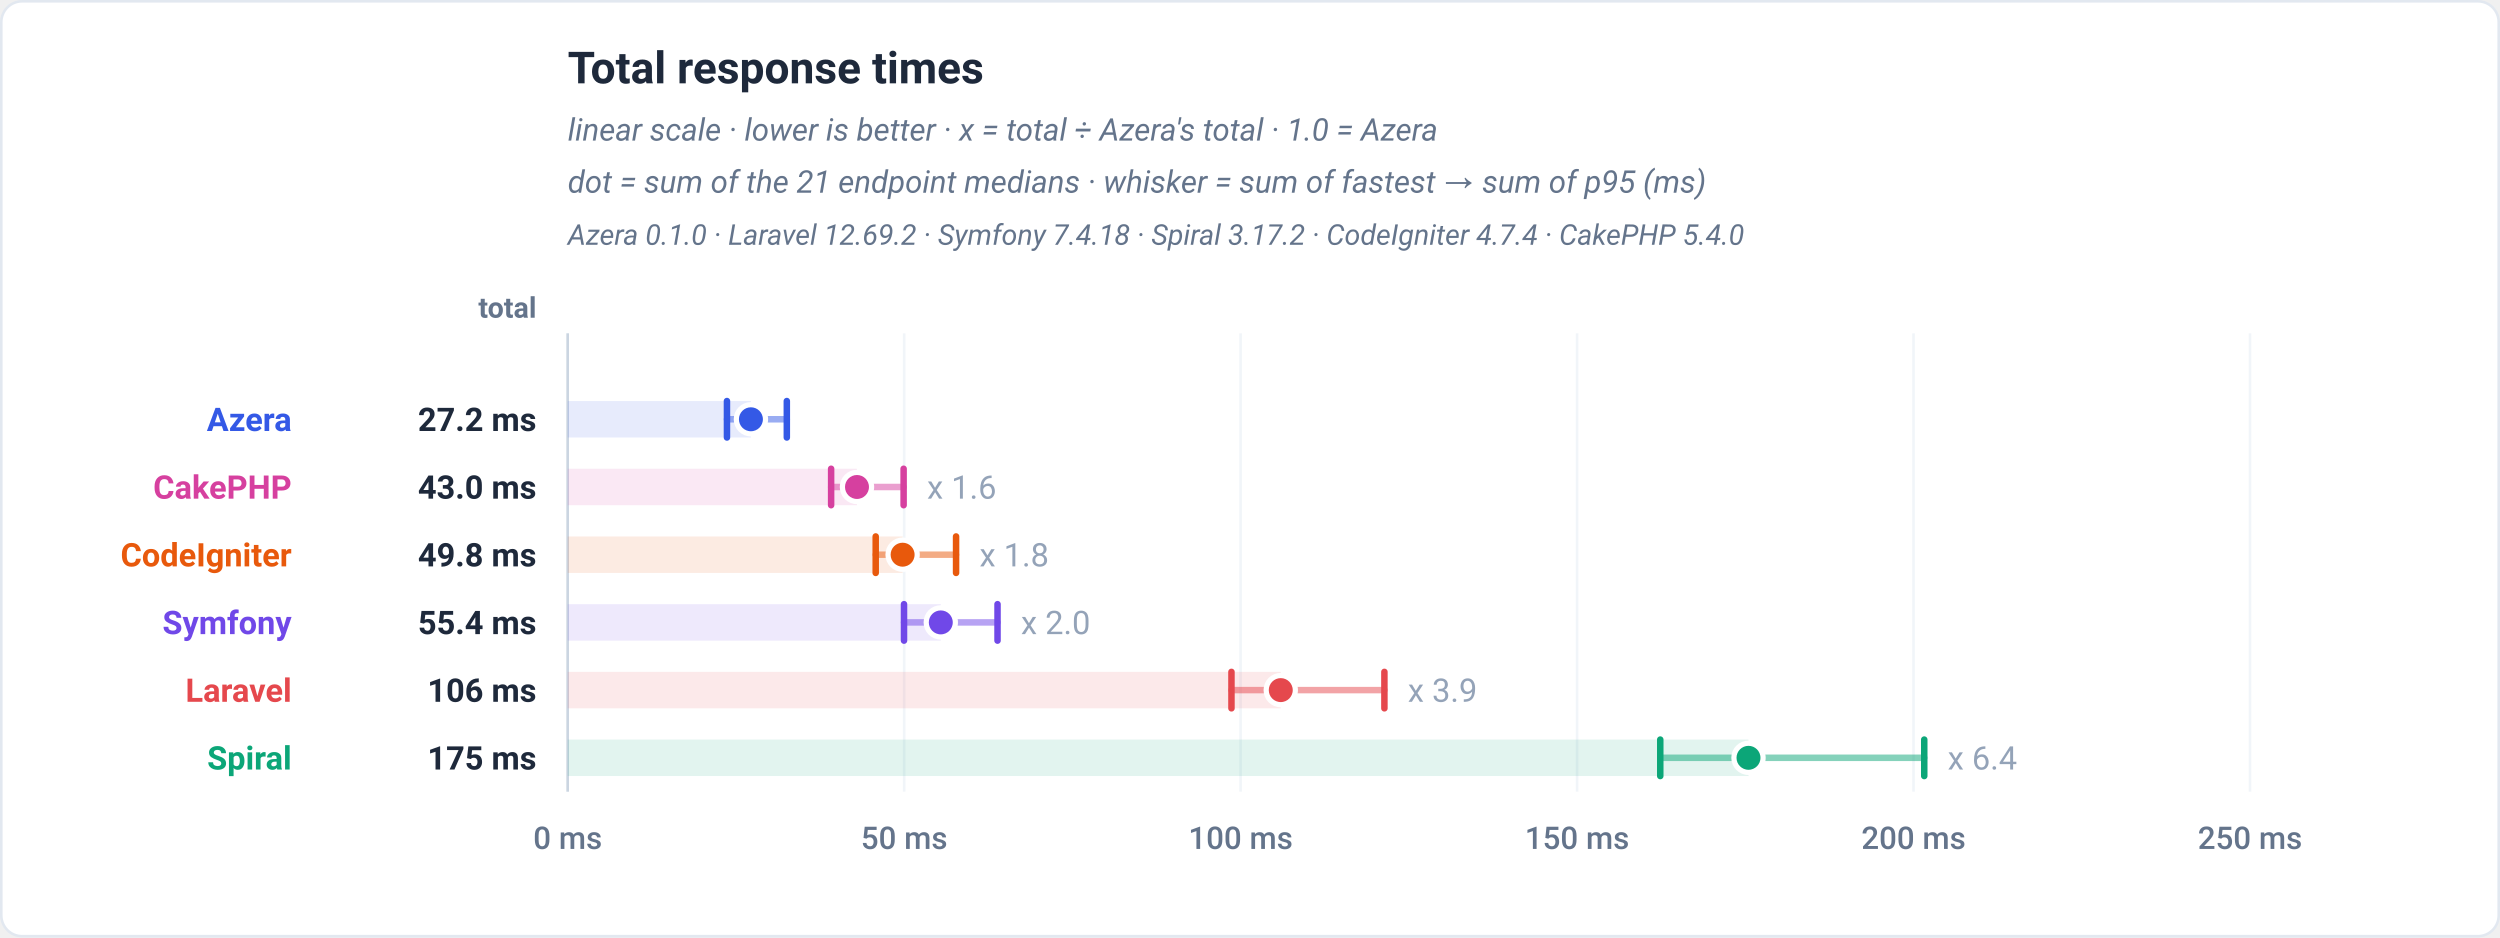
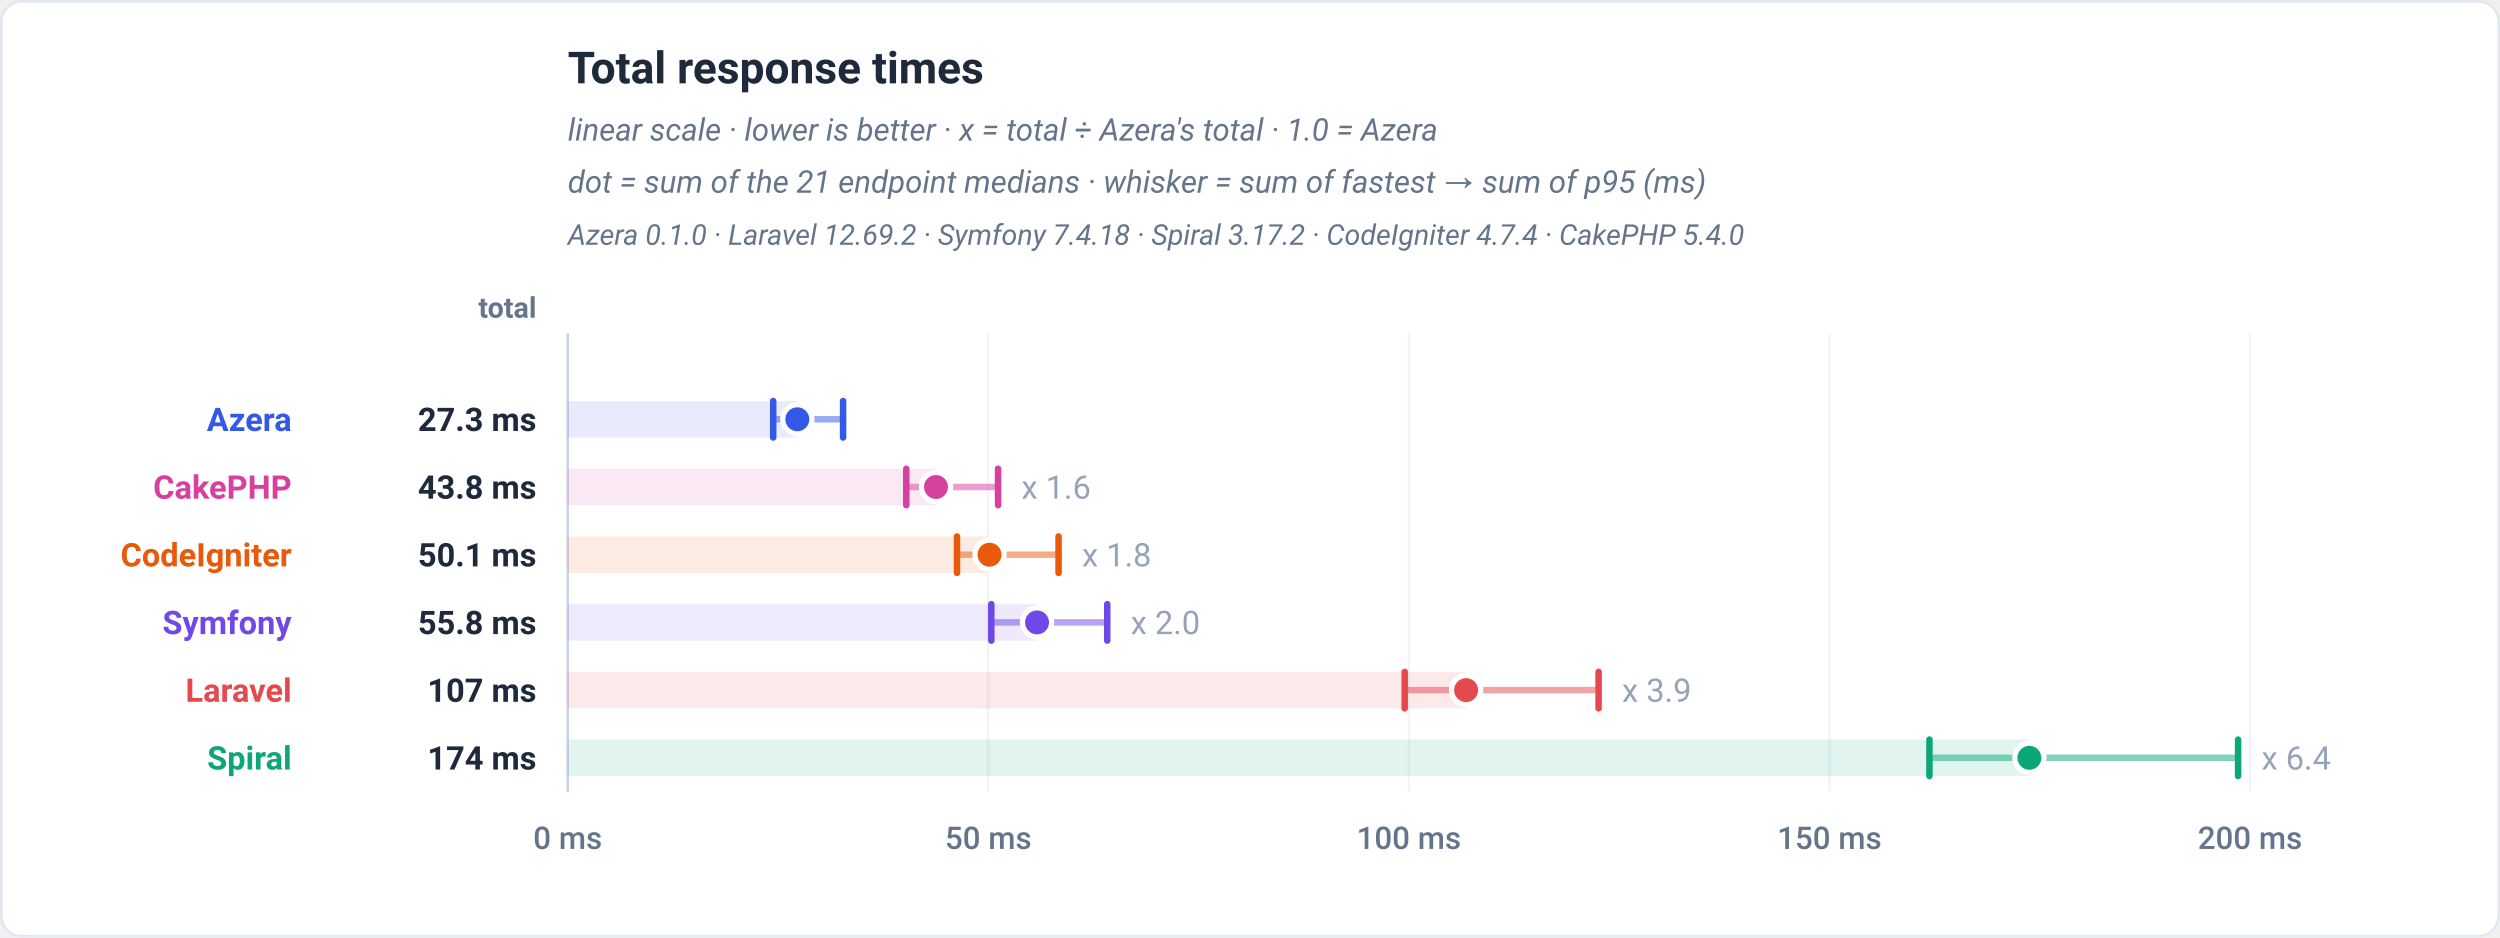
<svg xmlns="http://www.w3.org/2000/svg" viewBox="0 0 960 360" width="960" height="360" role="img" font-family="-apple-system,BlinkMacSystemFont,'Segoe UI',Roboto,Helvetica,Arial,sans-serif">
  <rect x="0.5" y="0.5" width="959" height="359" rx="8" fill="#ffffff" stroke="#e2e8f0" />
  <text x="218" y="32" font-family="-apple-system,BlinkMacSystemFont,'Segoe UI',Roboto,Helvetica,Arial,sans-serif" font-size="17" font-weight="700" fill="#1e293b" text-anchor="start">Total response times</text>
  <text x="218" y="54" font-family="-apple-system,BlinkMacSystemFont,'Segoe UI',Roboto,Helvetica,Arial,sans-serif" font-size="12" font-weight="400" fill="#64748b" text-anchor="start" font-style="italic">linear scale · lower is better · x = total ÷ Azera's total · 1.0 = Azera</text>
  <text x="218" y="74" font-family="-apple-system,BlinkMacSystemFont,'Segoe UI',Roboto,Helvetica,Arial,sans-serif" font-size="12" font-weight="400" fill="#64748b" text-anchor="start" font-style="italic">dot = sum of the 21 endpoint medians · whisker = sum of fastest → sum of p95 (ms)</text>
  <text x="218" y="94" font-family="-apple-system,BlinkMacSystemFont,'Segoe UI',Roboto,Helvetica,Arial,sans-serif" font-size="11" font-weight="400" fill="#64748b" text-anchor="start" font-style="italic">Azera 0.1.0 · Laravel 12.69.2 · Symfony 7.4.18 · Spiral 3.17.2 · CodeIgniter 4.7.4 · CakePHP 5.4.0</text>
  <text x="206" y="122" font-family="-apple-system,BlinkMacSystemFont,'Segoe UI',Roboto,Helvetica,Arial,sans-serif" font-size="11" font-weight="600" fill="#64748b" text-anchor="end">total</text>
  <line x1="218" y1="128" x2="218" y2="304" stroke="#f1f5f9" stroke-width="1" />
  <text x="218" y="326" font-family="-apple-system,BlinkMacSystemFont,'Segoe UI',Roboto,Helvetica,Arial,sans-serif" font-size="12" font-weight="500" fill="#64748b" text-anchor="middle">0 ms</text>
-   <line x1="347.2" y1="128" x2="347.2" y2="304" stroke="#f1f5f9" stroke-width="1" />
-   <text x="347.2" y="326" font-family="-apple-system,BlinkMacSystemFont,'Segoe UI',Roboto,Helvetica,Arial,sans-serif" font-size="12" font-weight="500" fill="#64748b" text-anchor="middle">50 ms</text>
-   <line x1="476.4" y1="128" x2="476.4" y2="304" stroke="#f1f5f9" stroke-width="1" />
-   <text x="476.4" y="326" font-family="-apple-system,BlinkMacSystemFont,'Segoe UI',Roboto,Helvetica,Arial,sans-serif" font-size="12" font-weight="500" fill="#64748b" text-anchor="middle">100 ms</text>
-   <line x1="605.6" y1="128" x2="605.6" y2="304" stroke="#f1f5f9" stroke-width="1" />
-   <text x="605.6" y="326" font-family="-apple-system,BlinkMacSystemFont,'Segoe UI',Roboto,Helvetica,Arial,sans-serif" font-size="12" font-weight="500" fill="#64748b" text-anchor="middle">150 ms</text>
-   <line x1="734.8" y1="128" x2="734.8" y2="304" stroke="#f1f5f9" stroke-width="1" />
-   <text x="734.8" y="326" font-family="-apple-system,BlinkMacSystemFont,'Segoe UI',Roboto,Helvetica,Arial,sans-serif" font-size="12" font-weight="500" fill="#64748b" text-anchor="middle">200 ms</text>
+   <line x1="379.5" y1="128" x2="379.5" y2="304" stroke="#f1f5f9" stroke-width="1" />
+   <text x="379.5" y="326" font-family="-apple-system,BlinkMacSystemFont,'Segoe UI',Roboto,Helvetica,Arial,sans-serif" font-size="12" font-weight="500" fill="#64748b" text-anchor="middle">50 ms</text>
+   <line x1="541" y1="128" x2="541" y2="304" stroke="#f1f5f9" stroke-width="1" />
+   <text x="541" y="326" font-family="-apple-system,BlinkMacSystemFont,'Segoe UI',Roboto,Helvetica,Arial,sans-serif" font-size="12" font-weight="500" fill="#64748b" text-anchor="middle">100 ms</text>
+   <line x1="702.5" y1="128" x2="702.5" y2="304" stroke="#f1f5f9" stroke-width="1" />
+   <text x="702.5" y="326" font-family="-apple-system,BlinkMacSystemFont,'Segoe UI',Roboto,Helvetica,Arial,sans-serif" font-size="12" font-weight="500" fill="#64748b" text-anchor="middle">150 ms</text>
  <line x1="864" y1="128" x2="864" y2="304" stroke="#f1f5f9" stroke-width="1" />
-   <text x="864" y="326" font-family="-apple-system,BlinkMacSystemFont,'Segoe UI',Roboto,Helvetica,Arial,sans-serif" font-size="12" font-weight="500" fill="#64748b" text-anchor="middle">250 ms</text>
+   <text x="864" y="326" font-family="-apple-system,BlinkMacSystemFont,'Segoe UI',Roboto,Helvetica,Arial,sans-serif" font-size="12" font-weight="500" fill="#64748b" text-anchor="middle">200 ms</text>
  <line x1="218" y1="128" x2="218" y2="304" stroke="#cbd5e1" stroke-width="1" />
-   <rect x="218" y="154" width="70.35" height="14" fill="#3459e6" fill-opacity="0.12" />
-   <line x1="279.15" y1="161" x2="302.14" y2="161" stroke="#3459e6" stroke-width="2.5" stroke-linecap="round" opacity="0.5" />
-   <line x1="279.15" y1="154" x2="279.15" y2="168" stroke="#3459e6" stroke-width="2.5" stroke-linecap="round" />
-   <line x1="302.14" y1="154" x2="302.14" y2="168" stroke="#3459e6" stroke-width="2.5" stroke-linecap="round" />
-   <circle cx="288.35" cy="161" r="5.6" fill="#3459e6" stroke="#ffffff" stroke-width="2" />
+   <rect x="218" y="154" width="88.17" height="14" fill="#3459e6" fill-opacity="0.12" />
+   <line x1="296.91" y1="161" x2="323.74" y2="161" stroke="#3459e6" stroke-width="2.5" stroke-linecap="round" opacity="0.5" />
+   <line x1="296.91" y1="154" x2="296.91" y2="168" stroke="#3459e6" stroke-width="2.5" stroke-linecap="round" />
+   <line x1="323.74" y1="154" x2="323.74" y2="168" stroke="#3459e6" stroke-width="2.5" stroke-linecap="round" />
+   <circle cx="306.17" cy="161" r="5.6" fill="#3459e6" stroke="#ffffff" stroke-width="2" />
  <text x="112" y="165.5" font-family="-apple-system,BlinkMacSystemFont,'Segoe UI',Roboto,Helvetica,Arial,sans-serif" font-size="12.5" font-weight="700" fill="#3459e6" text-anchor="end">Azera</text>
-   <text x="206" y="165.5" font-family="-apple-system,BlinkMacSystemFont,'Segoe UI',Roboto,Helvetica,Arial,sans-serif" font-size="12.5" font-weight="700" fill="#1e293b" text-anchor="end">27.2 ms</text>
-   <rect x="218" y="180" width="111.08" height="14" fill="#d6409f" fill-opacity="0.12" />
-   <line x1="319.15" y1="187" x2="346.99" y2="187" stroke="#d6409f" stroke-width="2.5" stroke-linecap="round" opacity="0.5" />
-   <line x1="319.15" y1="180" x2="319.15" y2="194" stroke="#d6409f" stroke-width="2.5" stroke-linecap="round" />
-   <line x1="346.99" y1="180" x2="346.99" y2="194" stroke="#d6409f" stroke-width="2.5" stroke-linecap="round" />
-   <circle cx="329.08" cy="187" r="5.6" fill="#d6409f" stroke="#ffffff" stroke-width="2" />
-   <text x="355.99" y="191.5" font-family="-apple-system,BlinkMacSystemFont,'Segoe UI',Roboto,Helvetica,Arial,sans-serif" font-size="12.5" font-weight="400" fill="#94a3b8" text-anchor="start" stroke="#ffffff" stroke-width="3" paint-order="stroke" stroke-linejoin="round">x 1.6</text>
+   <text x="206" y="165.5" font-family="-apple-system,BlinkMacSystemFont,'Segoe UI',Roboto,Helvetica,Arial,sans-serif" font-size="12.5" font-weight="700" fill="#1e293b" text-anchor="end">27.3 ms</text>
+   <rect x="218" y="180" width="141.42" height="14" fill="#d6409f" fill-opacity="0.12" />
+   <line x1="348.01" y1="187" x2="383.25" y2="187" stroke="#d6409f" stroke-width="2.5" stroke-linecap="round" opacity="0.5" />
+   <line x1="348.01" y1="180" x2="348.01" y2="194" stroke="#d6409f" stroke-width="2.5" stroke-linecap="round" />
+   <line x1="383.25" y1="180" x2="383.25" y2="194" stroke="#d6409f" stroke-width="2.5" stroke-linecap="round" />
+   <circle cx="359.42" cy="187" r="5.6" fill="#d6409f" stroke="#ffffff" stroke-width="2" />
+   <text x="392.25" y="191.5" font-family="-apple-system,BlinkMacSystemFont,'Segoe UI',Roboto,Helvetica,Arial,sans-serif" font-size="12.5" font-weight="400" fill="#94a3b8" text-anchor="start" stroke="#ffffff" stroke-width="3" paint-order="stroke" stroke-linejoin="round">x 1.6</text>
  <text x="112" y="191.5" font-family="-apple-system,BlinkMacSystemFont,'Segoe UI',Roboto,Helvetica,Arial,sans-serif" font-size="12.5" font-weight="700" fill="#d6409f" text-anchor="end">CakePHP</text>
-   <text x="206" y="191.5" font-family="-apple-system,BlinkMacSystemFont,'Segoe UI',Roboto,Helvetica,Arial,sans-serif" font-size="12.5" font-weight="700" fill="#1e293b" text-anchor="end">43.0 ms</text>
-   <rect x="218" y="206" width="128.6" height="14" fill="#e8590c" fill-opacity="0.12" />
-   <line x1="336.27" y1="213" x2="367.13" y2="213" stroke="#e8590c" stroke-width="2.5" stroke-linecap="round" opacity="0.5" />
-   <line x1="336.27" y1="206" x2="336.27" y2="220" stroke="#e8590c" stroke-width="2.5" stroke-linecap="round" />
-   <line x1="367.13" y1="206" x2="367.13" y2="220" stroke="#e8590c" stroke-width="2.5" stroke-linecap="round" />
-   <circle cx="346.6" cy="213" r="5.6" fill="#e8590c" stroke="#ffffff" stroke-width="2" />
-   <text x="376.13" y="217.5" font-family="-apple-system,BlinkMacSystemFont,'Segoe UI',Roboto,Helvetica,Arial,sans-serif" font-size="12.5" font-weight="400" fill="#94a3b8" text-anchor="start" stroke="#ffffff" stroke-width="3" paint-order="stroke" stroke-linejoin="round">x 1.8</text>
+   <text x="206" y="191.5" font-family="-apple-system,BlinkMacSystemFont,'Segoe UI',Roboto,Helvetica,Arial,sans-serif" font-size="12.5" font-weight="700" fill="#1e293b" text-anchor="end">43.8 ms</text>
+   <rect x="218" y="206" width="161.97" height="14" fill="#e8590c" fill-opacity="0.12" />
+   <line x1="367.49" y1="213" x2="406.49" y2="213" stroke="#e8590c" stroke-width="2.5" stroke-linecap="round" opacity="0.5" />
+   <line x1="367.49" y1="206" x2="367.49" y2="220" stroke="#e8590c" stroke-width="2.5" stroke-linecap="round" />
+   <line x1="406.49" y1="206" x2="406.49" y2="220" stroke="#e8590c" stroke-width="2.5" stroke-linecap="round" />
+   <circle cx="379.97" cy="213" r="5.6" fill="#e8590c" stroke="#ffffff" stroke-width="2" />
+   <text x="415.49" y="217.5" font-family="-apple-system,BlinkMacSystemFont,'Segoe UI',Roboto,Helvetica,Arial,sans-serif" font-size="12.5" font-weight="400" fill="#94a3b8" text-anchor="start" stroke="#ffffff" stroke-width="3" paint-order="stroke" stroke-linejoin="round">x 1.8</text>
  <text x="112" y="217.5" font-family="-apple-system,BlinkMacSystemFont,'Segoe UI',Roboto,Helvetica,Arial,sans-serif" font-size="12.5" font-weight="700" fill="#e8590c" text-anchor="end">CodeIgniter</text>
-   <text x="206" y="217.5" font-family="-apple-system,BlinkMacSystemFont,'Segoe UI',Roboto,Helvetica,Arial,sans-serif" font-size="12.5" font-weight="700" fill="#1e293b" text-anchor="end">49.8 ms</text>
-   <rect x="218" y="232" width="143.26" height="14" fill="#7048e8" fill-opacity="0.12" />
-   <line x1="347.14" y1="239" x2="383.05" y2="239" stroke="#7048e8" stroke-width="2.5" stroke-linecap="round" opacity="0.5" />
-   <line x1="347.14" y1="232" x2="347.14" y2="246" stroke="#7048e8" stroke-width="2.5" stroke-linecap="round" />
-   <line x1="383.05" y1="232" x2="383.05" y2="246" stroke="#7048e8" stroke-width="2.5" stroke-linecap="round" />
-   <circle cx="361.26" cy="239" r="5.6" fill="#7048e8" stroke="#ffffff" stroke-width="2" />
-   <text x="392.05" y="243.5" font-family="-apple-system,BlinkMacSystemFont,'Segoe UI',Roboto,Helvetica,Arial,sans-serif" font-size="12.5" font-weight="400" fill="#94a3b8" text-anchor="start" stroke="#ffffff" stroke-width="3" paint-order="stroke" stroke-linejoin="round">x 2.0</text>
+   <text x="206" y="217.5" font-family="-apple-system,BlinkMacSystemFont,'Segoe UI',Roboto,Helvetica,Arial,sans-serif" font-size="12.5" font-weight="700" fill="#1e293b" text-anchor="end">50.1 ms</text>
+   <rect x="218" y="232" width="180.22" height="14" fill="#7048e8" fill-opacity="0.12" />
+   <line x1="380.66" y1="239" x2="425.18" y2="239" stroke="#7048e8" stroke-width="2.5" stroke-linecap="round" opacity="0.5" />
+   <line x1="380.66" y1="232" x2="380.66" y2="246" stroke="#7048e8" stroke-width="2.5" stroke-linecap="round" />
+   <line x1="425.18" y1="232" x2="425.18" y2="246" stroke="#7048e8" stroke-width="2.5" stroke-linecap="round" />
+   <circle cx="398.22" cy="239" r="5.6" fill="#7048e8" stroke="#ffffff" stroke-width="2" />
+   <text x="434.18" y="243.5" font-family="-apple-system,BlinkMacSystemFont,'Segoe UI',Roboto,Helvetica,Arial,sans-serif" font-size="12.5" font-weight="400" fill="#94a3b8" text-anchor="start" stroke="#ffffff" stroke-width="3" paint-order="stroke" stroke-linejoin="round">x 2.0</text>
  <text x="112" y="243.5" font-family="-apple-system,BlinkMacSystemFont,'Segoe UI',Roboto,Helvetica,Arial,sans-serif" font-size="12.5" font-weight="700" fill="#7048e8" text-anchor="end">Symfony</text>
-   <text x="206" y="243.5" font-family="-apple-system,BlinkMacSystemFont,'Segoe UI',Roboto,Helvetica,Arial,sans-serif" font-size="12.5" font-weight="700" fill="#1e293b" text-anchor="end">55.4 ms</text>
-   <rect x="218" y="258" width="273.81" height="14" fill="#e5484d" fill-opacity="0.12" />
-   <line x1="472.88" y1="265" x2="531.61" y2="265" stroke="#e5484d" stroke-width="2.5" stroke-linecap="round" opacity="0.5" />
-   <line x1="472.88" y1="258" x2="472.88" y2="272" stroke="#e5484d" stroke-width="2.5" stroke-linecap="round" />
-   <line x1="531.61" y1="258" x2="531.61" y2="272" stroke="#e5484d" stroke-width="2.5" stroke-linecap="round" />
-   <circle cx="491.81" cy="265" r="5.6" fill="#e5484d" stroke="#ffffff" stroke-width="2" />
-   <text x="540.61" y="269.5" font-family="-apple-system,BlinkMacSystemFont,'Segoe UI',Roboto,Helvetica,Arial,sans-serif" font-size="12.5" font-weight="400" fill="#94a3b8" text-anchor="start" stroke="#ffffff" stroke-width="3" paint-order="stroke" stroke-linejoin="round">x 3.9</text>
+   <text x="206" y="243.5" font-family="-apple-system,BlinkMacSystemFont,'Segoe UI',Roboto,Helvetica,Arial,sans-serif" font-size="12.5" font-weight="700" fill="#1e293b" text-anchor="end">55.8 ms</text>
+   <rect x="218" y="258" width="344.98" height="14" fill="#e5484d" fill-opacity="0.12" />
+   <line x1="539.4" y1="265" x2="613.86" y2="265" stroke="#e5484d" stroke-width="2.5" stroke-linecap="round" opacity="0.5" />
+   <line x1="539.4" y1="258" x2="539.4" y2="272" stroke="#e5484d" stroke-width="2.5" stroke-linecap="round" />
+   <line x1="613.86" y1="258" x2="613.86" y2="272" stroke="#e5484d" stroke-width="2.5" stroke-linecap="round" />
+   <circle cx="562.98" cy="265" r="5.6" fill="#e5484d" stroke="#ffffff" stroke-width="2" />
+   <text x="622.86" y="269.5" font-family="-apple-system,BlinkMacSystemFont,'Segoe UI',Roboto,Helvetica,Arial,sans-serif" font-size="12.5" font-weight="400" fill="#94a3b8" text-anchor="start" stroke="#ffffff" stroke-width="3" paint-order="stroke" stroke-linejoin="round">x 3.9</text>
  <text x="112" y="269.5" font-family="-apple-system,BlinkMacSystemFont,'Segoe UI',Roboto,Helvetica,Arial,sans-serif" font-size="12.5" font-weight="700" fill="#e5484d" text-anchor="end">Laravel</text>
-   <text x="206" y="269.5" font-family="-apple-system,BlinkMacSystemFont,'Segoe UI',Roboto,Helvetica,Arial,sans-serif" font-size="12.5" font-weight="700" fill="#1e293b" text-anchor="end">106 ms</text>
-   <rect x="218" y="284" width="453.42" height="14" fill="#0ca678" fill-opacity="0.12" />
-   <line x1="637.54" y1="291" x2="738.91" y2="291" stroke="#0ca678" stroke-width="2.5" stroke-linecap="round" opacity="0.5" />
-   <line x1="637.54" y1="284" x2="637.54" y2="298" stroke="#0ca678" stroke-width="2.5" stroke-linecap="round" />
-   <line x1="738.91" y1="284" x2="738.91" y2="298" stroke="#0ca678" stroke-width="2.5" stroke-linecap="round" />
-   <circle cx="671.42" cy="291" r="5.6" fill="#0ca678" stroke="#ffffff" stroke-width="2" />
-   <text x="747.91" y="295.5" font-family="-apple-system,BlinkMacSystemFont,'Segoe UI',Roboto,Helvetica,Arial,sans-serif" font-size="12.5" font-weight="400" fill="#94a3b8" text-anchor="start" stroke="#ffffff" stroke-width="3" paint-order="stroke" stroke-linejoin="round">x 6.4</text>
+   <text x="206" y="269.5" font-family="-apple-system,BlinkMacSystemFont,'Segoe UI',Roboto,Helvetica,Arial,sans-serif" font-size="12.5" font-weight="700" fill="#1e293b" text-anchor="end">107 ms</text>
+   <rect x="218" y="284" width="561.28" height="14" fill="#0ca678" fill-opacity="0.12" />
+   <line x1="740.9" y1="291" x2="859.43" y2="291" stroke="#0ca678" stroke-width="2.5" stroke-linecap="round" opacity="0.5" />
+   <line x1="740.9" y1="284" x2="740.9" y2="298" stroke="#0ca678" stroke-width="2.5" stroke-linecap="round" />
+   <line x1="859.43" y1="284" x2="859.43" y2="298" stroke="#0ca678" stroke-width="2.5" stroke-linecap="round" />
+   <circle cx="779.28" cy="291" r="5.6" fill="#0ca678" stroke="#ffffff" stroke-width="2" />
+   <text x="868.43" y="295.5" font-family="-apple-system,BlinkMacSystemFont,'Segoe UI',Roboto,Helvetica,Arial,sans-serif" font-size="12.5" font-weight="400" fill="#94a3b8" text-anchor="start" stroke="#ffffff" stroke-width="3" paint-order="stroke" stroke-linejoin="round">x 6.4</text>
  <text x="112" y="295.5" font-family="-apple-system,BlinkMacSystemFont,'Segoe UI',Roboto,Helvetica,Arial,sans-serif" font-size="12.5" font-weight="700" fill="#0ca678" text-anchor="end">Spiral</text>
-   <text x="206" y="295.5" font-family="-apple-system,BlinkMacSystemFont,'Segoe UI',Roboto,Helvetica,Arial,sans-serif" font-size="12.5" font-weight="700" fill="#1e293b" text-anchor="end">175 ms</text>
+   <text x="206" y="295.5" font-family="-apple-system,BlinkMacSystemFont,'Segoe UI',Roboto,Helvetica,Arial,sans-serif" font-size="12.5" font-weight="700" fill="#1e293b" text-anchor="end">174 ms</text>
</svg>
